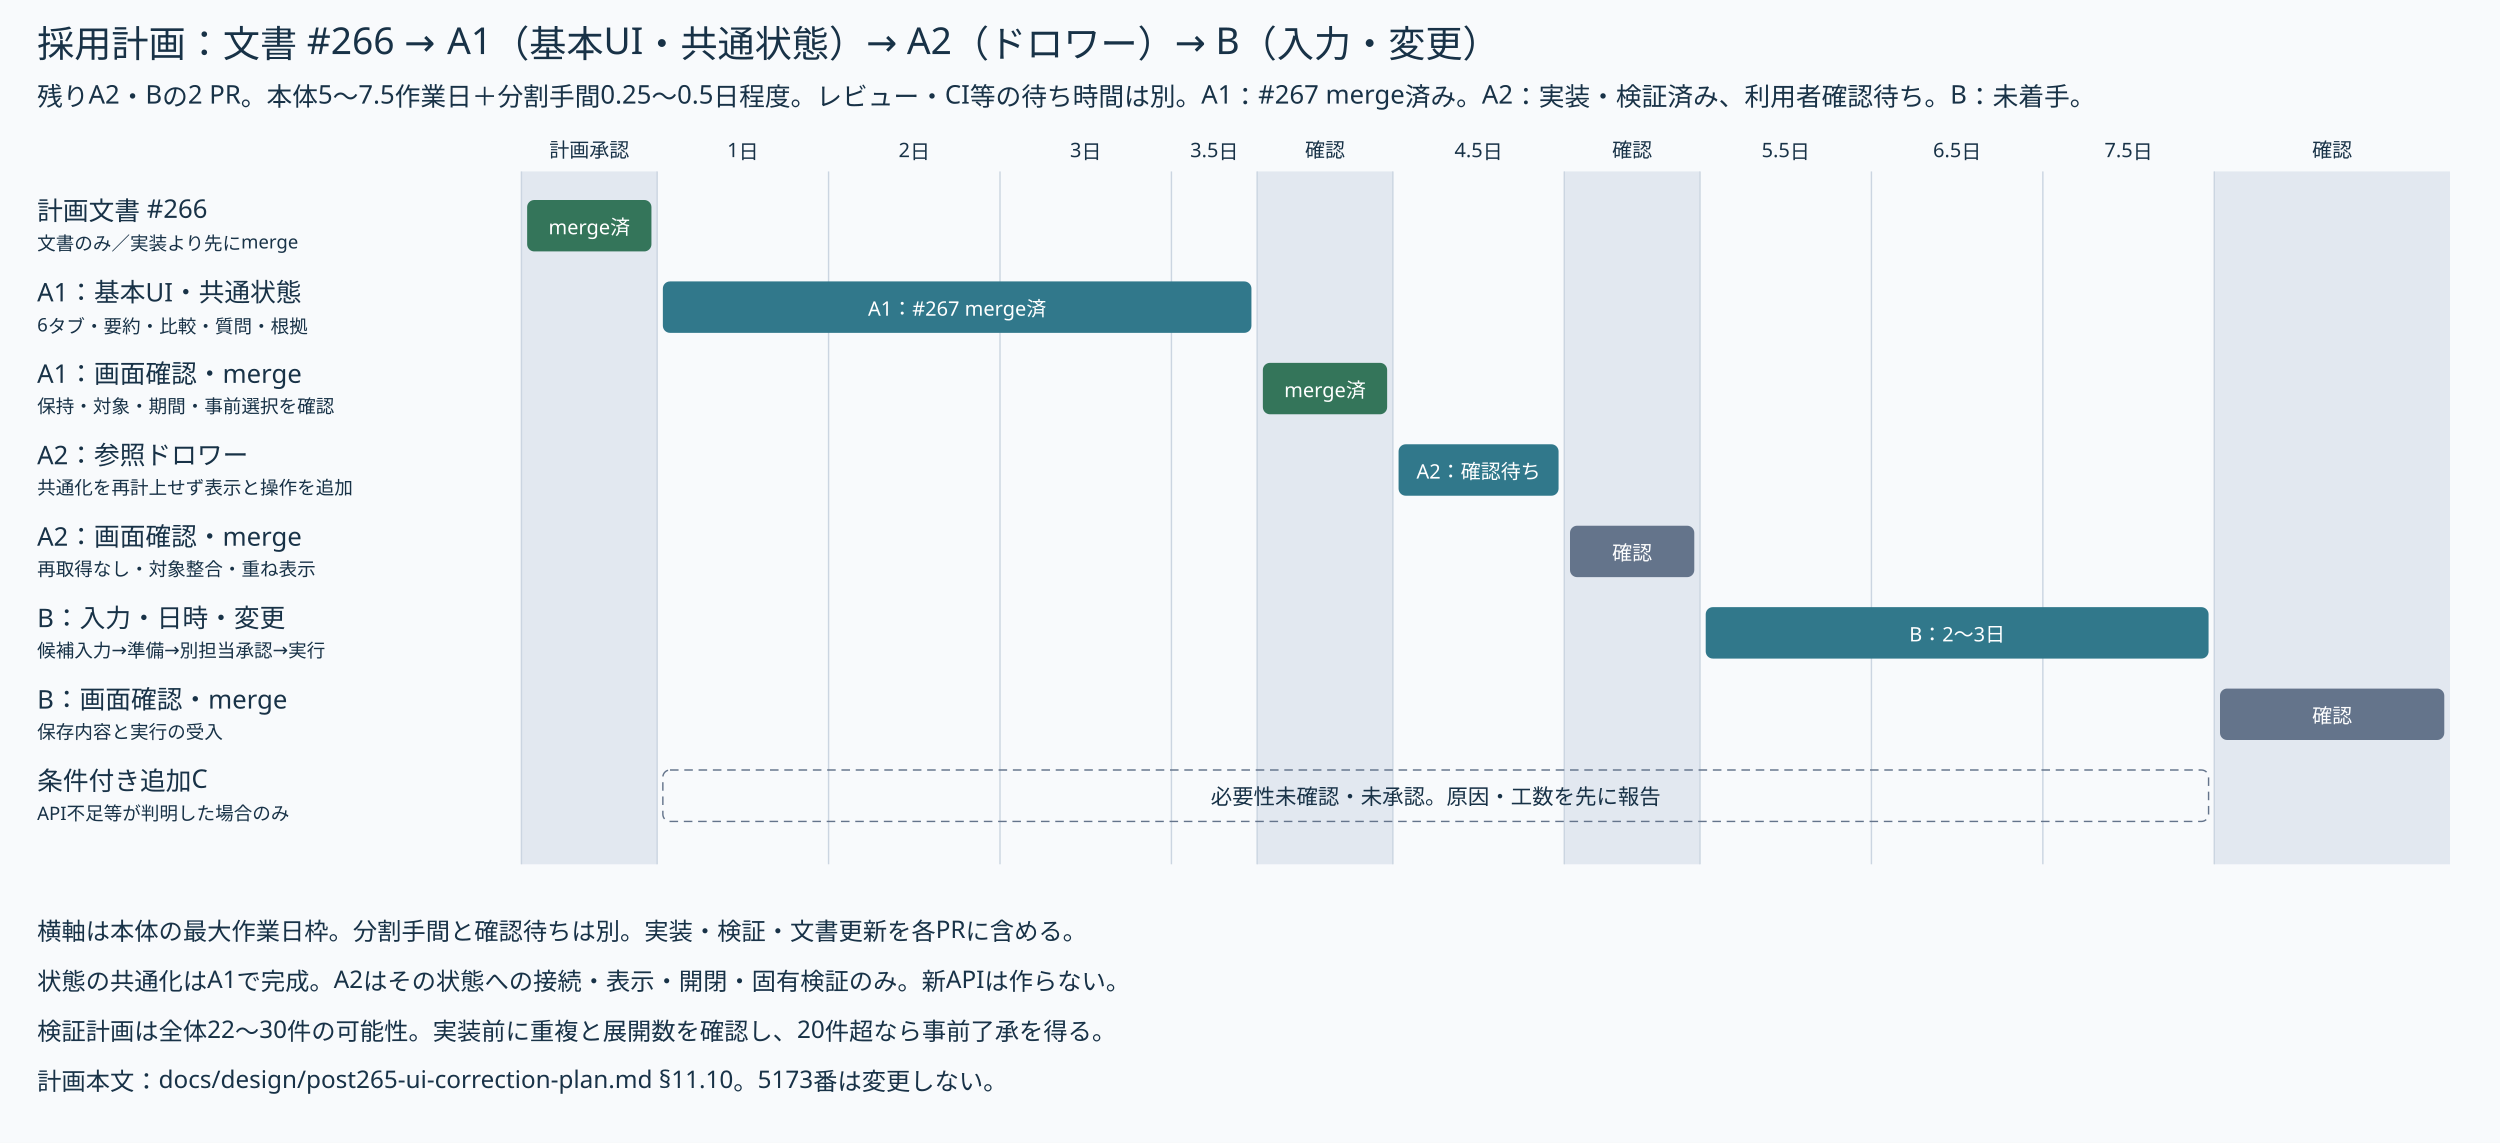
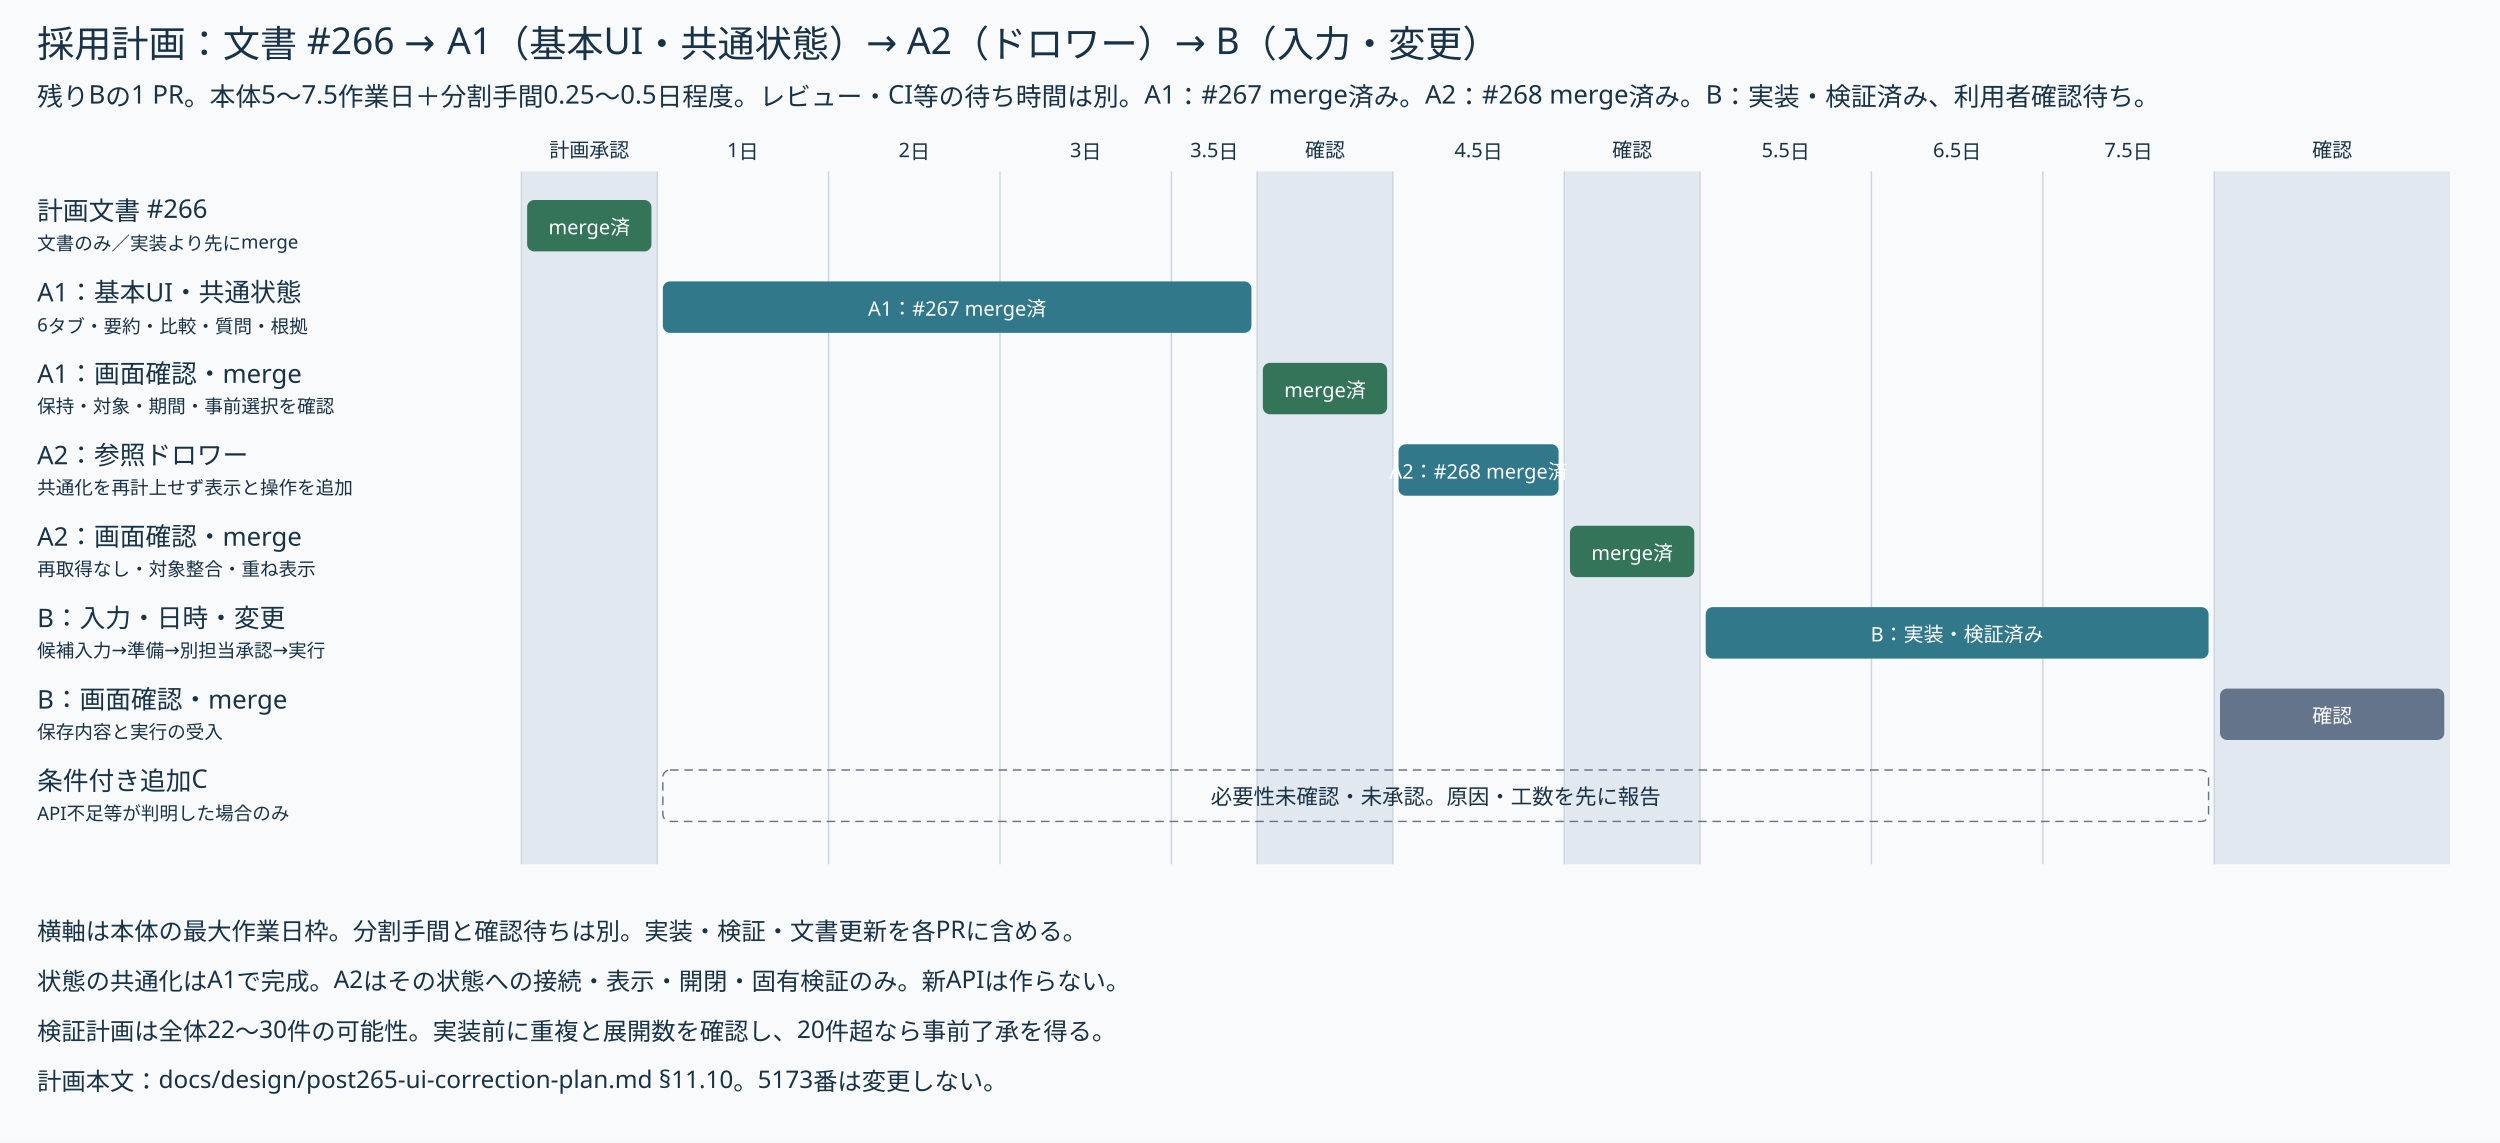
<svg xmlns="http://www.w3.org/2000/svg" width="1750" height="800" viewBox="0 0 1750 800" role="img" aria-labelledby="title desc">
  <rect width="1750" height="800" fill="#f8fafc" />
  <g font-family="sans-serif" fill="#183247">
    <text x="26" y="40" font-size="26">採用計画：文書 #266 → A1（基本UI・共通状態）→ A2（ドロワー）→ B（入力・変更）</text>
-     <text x="26" y="74" font-size="18">残りA2・Bの2 PR。本体5〜7.5作業日＋分割手間0.25〜0.5日程度。レビュー・CI等の待ち時間は別。A1：#267 merge済み。A2：実装・検証済み、利用者確認待ち。B：未着手。</text>
+     <text x="26" y="74" font-size="18">残りBの1 PR。本体5〜7.5作業日＋分割手間0.25〜0.5日程度。レビュー・CI等の待ち時間は別。A1：#267 merge済み。A2：#268 merge済み。B：実装・検証済み、利用者確認待ち。</text>
    <rect x="365" y="120" width="95" height="485" fill="#e2e8f0" />
    <path d="M365 120V605" stroke="#cbd5e1" />
    <text x="412.5" y="110" text-anchor="middle" font-size="14">計画承認</text>
    <path d="M460 120V605" stroke="#cbd5e1" />
    <text x="520.0" y="110" text-anchor="middle" font-size="14">1日</text>
    <path d="M580 120V605" stroke="#cbd5e1" />
    <text x="640.0" y="110" text-anchor="middle" font-size="14">2日</text>
    <path d="M700 120V605" stroke="#cbd5e1" />
    <text x="760.0" y="110" text-anchor="middle" font-size="14">3日</text>
    <path d="M820 120V605" stroke="#cbd5e1" />
    <text x="850.0" y="110" text-anchor="middle" font-size="14">3.5日</text>
    <rect x="880" y="120" width="95" height="485" fill="#e2e8f0" />
    <path d="M880 120V605" stroke="#cbd5e1" />
    <text x="927.5" y="110" text-anchor="middle" font-size="14">確認</text>
    <path d="M975 120V605" stroke="#cbd5e1" />
    <text x="1035.0" y="110" text-anchor="middle" font-size="14">4.5日</text>
    <rect x="1095" y="120" width="95" height="485" fill="#e2e8f0" />
    <path d="M1095 120V605" stroke="#cbd5e1" />
    <text x="1142.5" y="110" text-anchor="middle" font-size="14">確認</text>
    <path d="M1190 120V605" stroke="#cbd5e1" />
    <text x="1250.0" y="110" text-anchor="middle" font-size="14">5.5日</text>
    <path d="M1310 120V605" stroke="#cbd5e1" />
    <text x="1370.0" y="110" text-anchor="middle" font-size="14">6.5日</text>
    <path d="M1430 120V605" stroke="#cbd5e1" />
    <text x="1490.0" y="110" text-anchor="middle" font-size="14">7.5日</text>
    <rect x="1550" y="120" width="165" height="485" fill="#e2e8f0" />
    <path d="M1550 120V605" stroke="#cbd5e1" />
    <text x="1632.5" y="110" text-anchor="middle" font-size="14">確認</text>
    <text x="26" y="154" font-size="18">計画文書 #266</text>
    <text x="26" y="175" font-size="13">文書のみ／実装より先にmerge</text>
    <rect x="369" y="140" width="87" height="36" rx="5" fill="#34755a" />
    <text x="412.5" y="164" text-anchor="middle" font-size="14" fill="white">merge済</text>
    <text x="26" y="211" font-size="18">A1：基本UI・共通状態</text>
    <text x="26" y="232" font-size="13">6タブ・要約・比較・質問・根拠</text>
    <rect x="464" y="197" width="412" height="36" rx="5" fill="#31788b" />
    <text x="670.0" y="221" text-anchor="middle" font-size="14" fill="white">A1：#267 merge済</text>
    <text x="26" y="268" font-size="18">A1：画面確認・merge</text>
    <text x="26" y="289" font-size="13">保持・対象・期間・事前選択を確認</text>
    <rect x="884" y="254" width="87" height="36" rx="5" fill="#34755a" />
    <text x="927.5" y="278" text-anchor="middle" font-size="14" fill="white">merge済</text>
    <text x="26" y="325" font-size="18">A2：参照ドロワー</text>
    <text x="26" y="346" font-size="13">共通化を再計上せず表示と操作を追加</text>
    <rect x="979" y="311" width="112" height="36" rx="5" fill="#31788b" />
-     <text x="1035.0" y="335" text-anchor="middle" font-size="14" fill="white">A2：確認待ち</text>
+     <text x="1035.0" y="335" text-anchor="middle" font-size="14" fill="white">A2：#268 merge済</text>
    <text x="26" y="382" font-size="18">A2：画面確認・merge</text>
    <text x="26" y="403" font-size="13">再取得なし・対象整合・重ね表示</text>
-     <rect x="1099" y="368" width="87" height="36" rx="5" fill="#64748b" />
-     <text x="1142.5" y="392" text-anchor="middle" font-size="14" fill="white">確認</text>
+     <rect x="1099" y="368" width="87" height="36" rx="5" fill="#34755a" />
+     <text x="1142.5" y="392" text-anchor="middle" font-size="14" fill="white">merge済</text>
    <text x="26" y="439" font-size="18">B：入力・日時・変更</text>
    <text x="26" y="460" font-size="13">候補入力→準備→別担当承認→実行</text>
    <rect x="1194" y="425" width="352" height="36" rx="5" fill="#31788b" />
-     <text x="1370.0" y="449" text-anchor="middle" font-size="14" fill="white">B：2〜3日</text>
+     <text x="1370.0" y="449" text-anchor="middle" font-size="14" fill="white">B：実装・検証済み</text>
    <text x="26" y="496" font-size="18">B：画面確認・merge</text>
    <text x="26" y="517" font-size="13">保存内容と実行の受入</text>
    <rect x="1554" y="482" width="157" height="36" rx="5" fill="#64748b" />
    <text x="1632.5" y="506" text-anchor="middle" font-size="14" fill="white">確認</text>
    <text x="26" y="553" font-size="18">条件付き追加C</text>
    <text x="26" y="574" font-size="13">API不足等が判明した場合のみ</text>
    <rect x="464" y="539" width="1082" height="36" rx="5" fill="none" stroke="#64748b" stroke-dasharray="6 4" />
    <text x="1005.0" y="563" text-anchor="middle" font-size="15">必要性未確認・未承認。原因・工数を先に報告</text>
    <text x="26" y="658" font-size="17">横軸は本体の最大作業日枠。分割手間と確認待ちは別。実装・検証・文書更新を各PRに含める。</text>
    <text x="26" y="693" font-size="17">状態の共通化はA1で完成。A2はその状態への接続・表示・開閉・固有検証のみ。新APIは作らない。</text>
    <text x="26" y="728" font-size="17">検証計画は全体22〜30件の可能性。実装前に重複と展開数を確認し、20件超なら事前了承を得る。</text>
    <text x="26" y="763" font-size="17">計画本文：docs/design/post265-ui-correction-plan.md §11.10。5173番は変更しない。</text>
  </g>
</svg>
